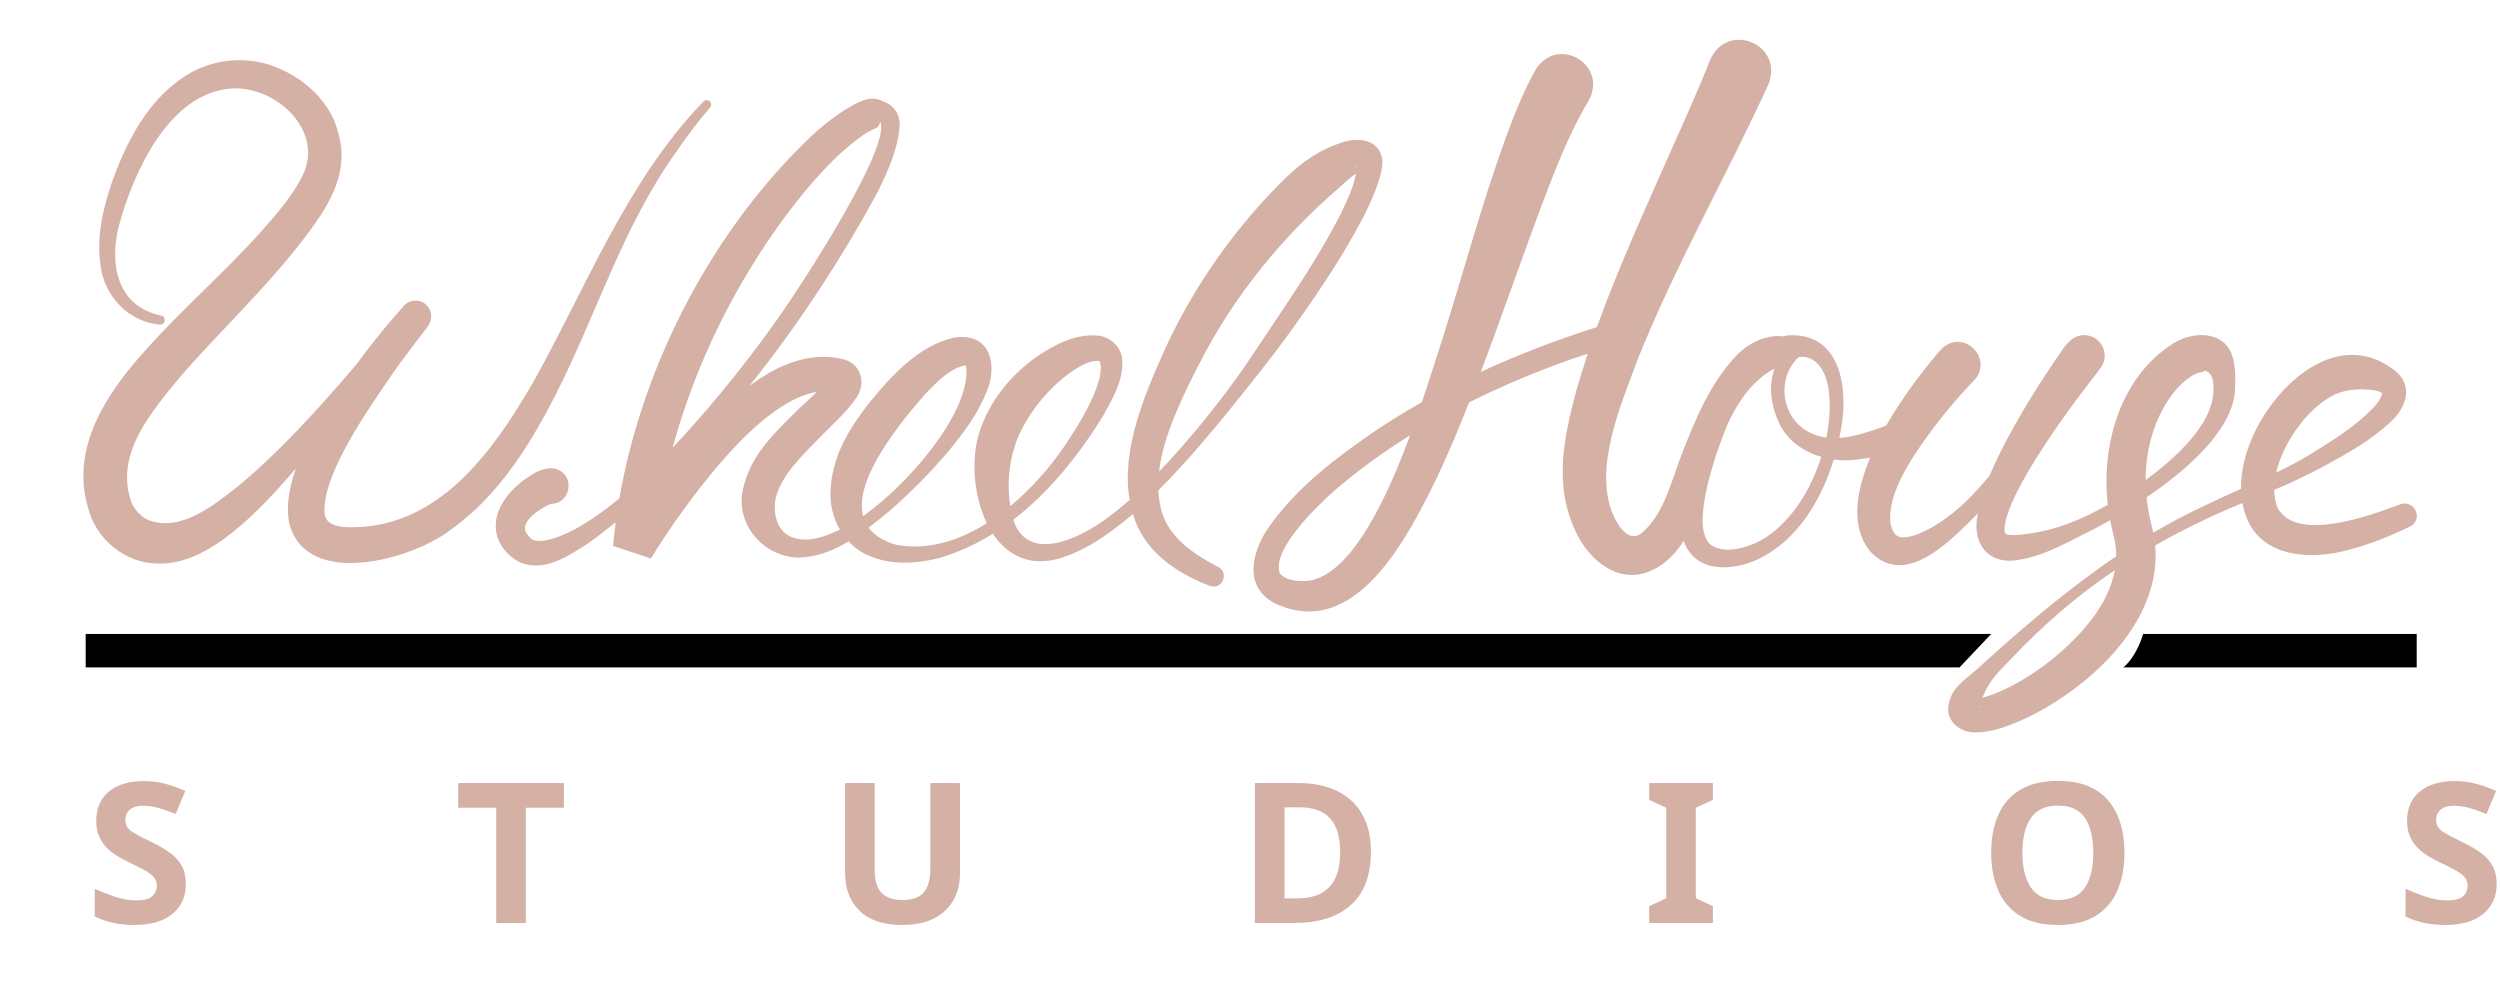
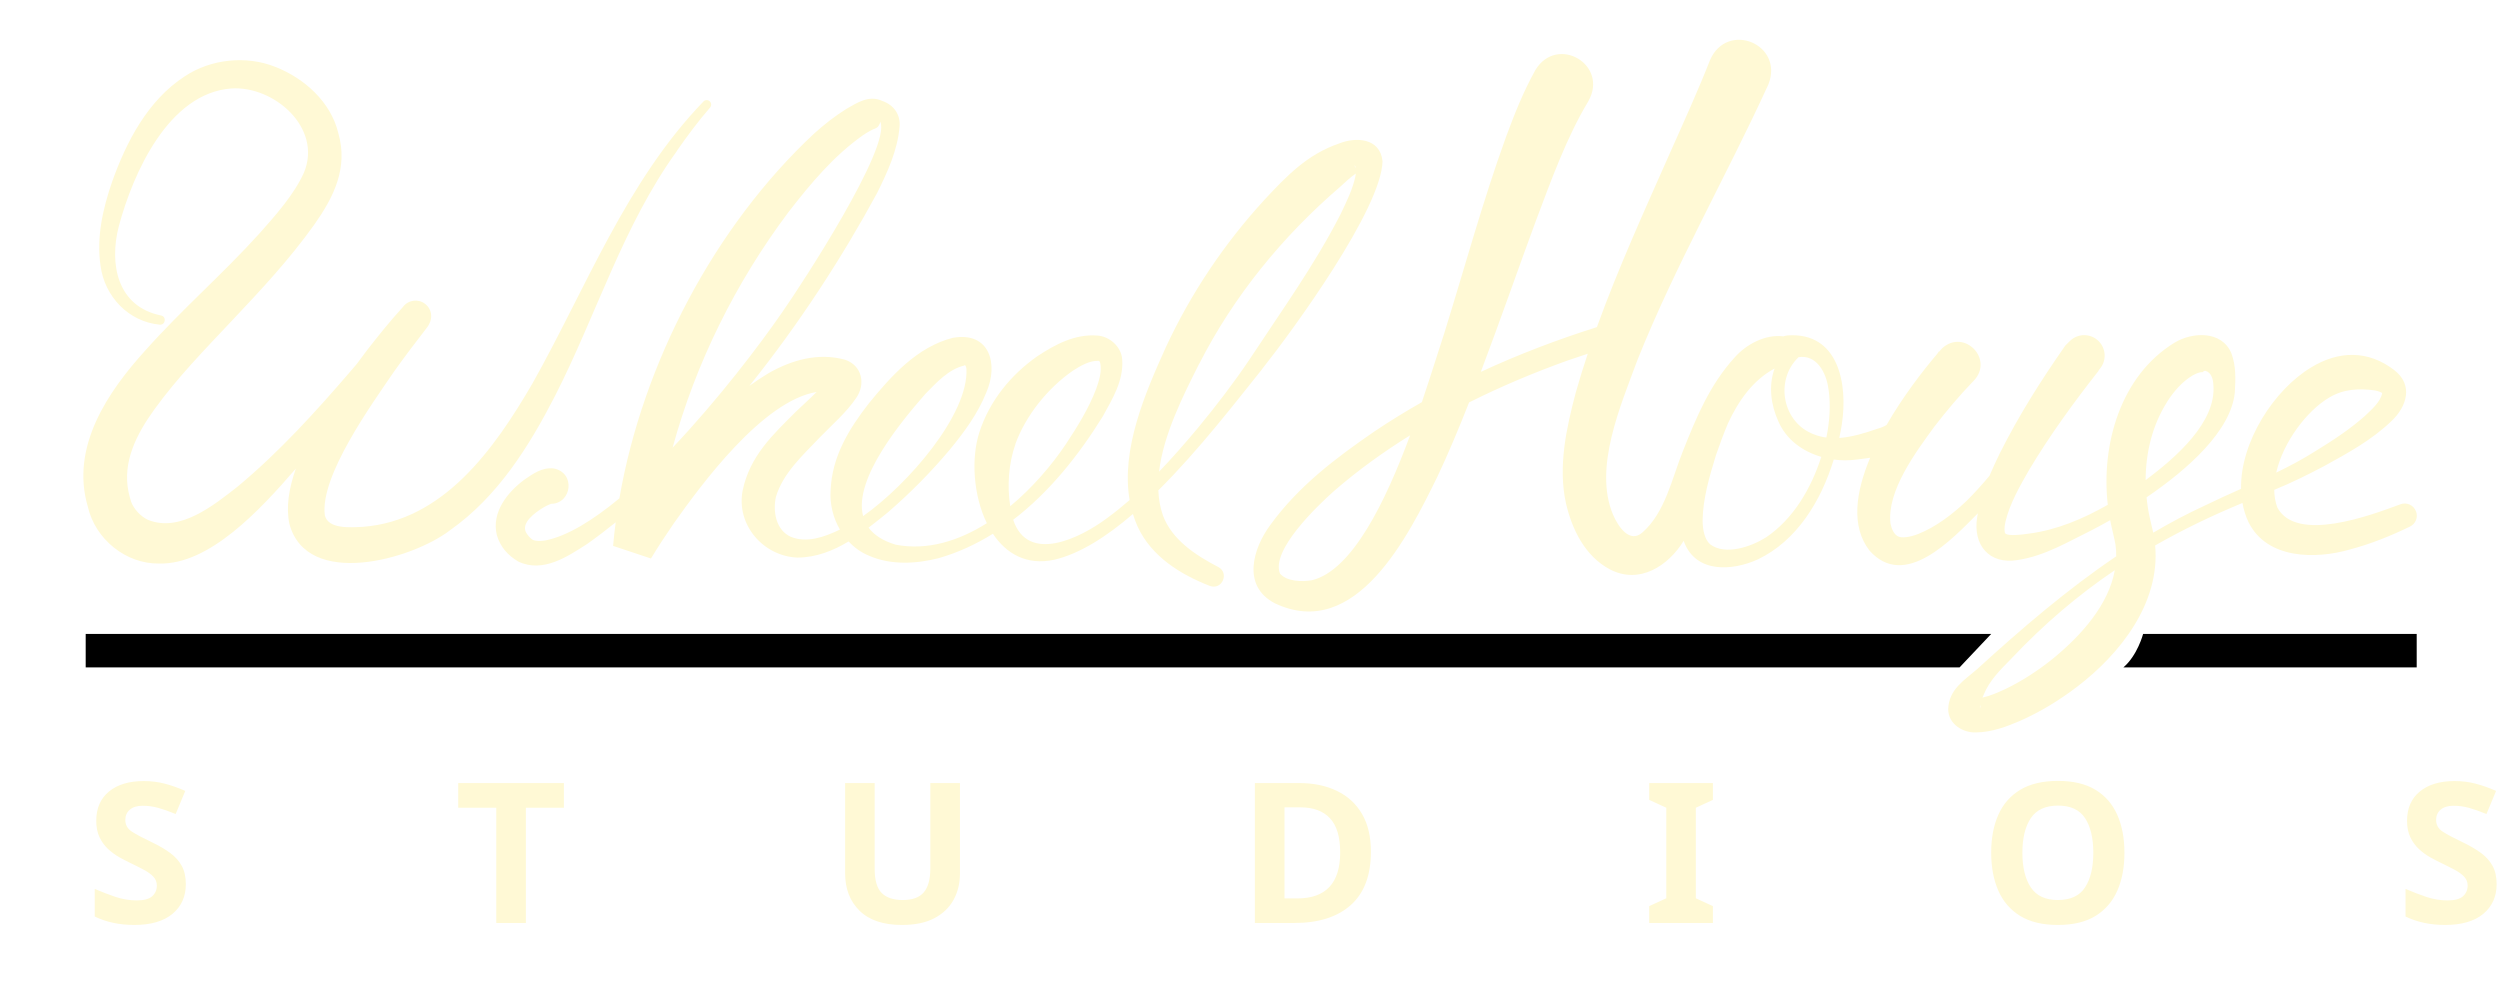
<svg xmlns="http://www.w3.org/2000/svg" id="Layer_1" data-name="Layer 1" width="201" height="79" viewBox="0 0 459.11 193.33">
  <defs>
    <style>
      .cls-1 {
        stroke-width: 0px;
      }

      .cls-2 {
        font-family: CenturyGothic-Bold, 'Century Gothic';
        font-size: 38.56px;
        font-weight: 700;
        letter-spacing: 1.33em;
      }
    </style>
  </defs>
  <text class="cls-2" transform="translate(.47 181.6)">
-     <tspan x="0" y="0" fill="#d4b0a5">STUDIOS</tspan>
+     <tspan x="0" y="0" fill="#fff9d5">STUDIOS</tspan>
  </text>
  <g>
    <polygon class="cls-1" points=".47 124.73 .47 131.31 369.17 131.31 375.39 124.73 .47 124.73" />
    <path class="cls-1" d="m405.28,124.73s-1.11,4.24-3.89,6.59h57.72v-6.59h-53.83Z" />
  </g>
  <g>
    <g>
-       <path class="cls-1" d="m116.8,29.67c2.04-2.94,4.2-5.84,6.52-8.51.31-.36.28-.9-.06-1.22-.36-.34-.92-.32-1.25.04-15.24,15.8-23.08,36.72-33.65,55.49-7.46,12.83-17.47,27-33.39,28.19-2.42.11-6.8.49-7.45-2.28-1-7.69,9.24-21.85,13.68-28.36,2.05-2.87,4.21-5.73,6.35-8.48,1.22-1.47,1.27-3.54-.32-4.77-1.36-1.03-3.3-.76-4.33.61-.03.04-.06.07-.09.11h0c-2.51,2.76-4.78,5.58-7.04,8.49-.6.8-1.25,1.67-1.93,2.59-.38.45-.76.89-1.14,1.34-6.91,8.04-14.15,16.02-22.25,22.76-4.84,3.81-11.47,9.15-17.71,6.62-1.45-.66-2.81-2.14-3.34-3.59-.19-.58-.38-1.36-.51-1.95-1.21-5.94,1.64-11.41,5.09-16.19,4.54-6.3,10.01-11.88,15.42-17.63,5.6-5.93,11.24-11.99,16.03-18.71,3.82-5.4,6.73-11.16,4.74-18.05-1.48-6.12-6.68-10.77-12.36-13-5.74-2.31-12.72-1.56-17.84,1.84-7.32,4.75-11.52,12.95-14.3,20.75-1.82,5.29-3.12,10.92-2.27,16.59.81,5.98,5.49,10.95,11.63,11.53,1.14.1,1.41-1.58.26-1.81-8.57-1.73-10.25-10.05-8.3-17.57,2.83-10.56,9.83-26.15,22.1-27.09,8.45-.58,17.98,7.77,14.33,16.54-1.91,4.28-5.52,8.33-8.74,11.96-7.17,7.94-15.25,14.93-22.45,23.01-7.32,8.07-14.82,18.95-11.34,30.77,1.45,6.4,7.5,11.29,14.02,11.19,9.85.26,19.8-10.45,26.91-18.68-1.36,3.85-1.97,7.59-1.27,10.87,3.44,12.85,24.12,7.02,31.63,1.24,9.36-6.6,15.52-16.46,20.64-26.42,8.2-16.08,13.36-33.48,23.99-48.2Z" fill="#d4b0a5" />
+       <path class="cls-1" d="m116.8,29.67c2.04-2.94,4.2-5.84,6.52-8.51.31-.36.28-.9-.06-1.22-.36-.34-.92-.32-1.25.04-15.24,15.8-23.08,36.72-33.65,55.49-7.46,12.83-17.47,27-33.39,28.19-2.42.11-6.8.49-7.45-2.28-1-7.69,9.24-21.85,13.68-28.36,2.05-2.87,4.21-5.73,6.35-8.48,1.22-1.47,1.27-3.54-.32-4.77-1.36-1.03-3.3-.76-4.33.61-.03.04-.06.07-.09.11h0c-2.51,2.76-4.78,5.58-7.04,8.49-.6.8-1.25,1.67-1.93,2.59-.38.45-.76.89-1.14,1.34-6.91,8.04-14.15,16.02-22.25,22.76-4.84,3.81-11.47,9.15-17.71,6.62-1.45-.66-2.81-2.14-3.34-3.59-.19-.58-.38-1.36-.51-1.95-1.21-5.94,1.64-11.41,5.09-16.19,4.54-6.3,10.01-11.88,15.42-17.63,5.6-5.93,11.24-11.99,16.03-18.71,3.82-5.4,6.73-11.16,4.74-18.05-1.48-6.12-6.68-10.77-12.36-13-5.74-2.31-12.72-1.56-17.84,1.84-7.32,4.75-11.52,12.95-14.3,20.75-1.82,5.29-3.12,10.92-2.27,16.59.81,5.98,5.49,10.95,11.63,11.53,1.14.1,1.41-1.58.26-1.81-8.57-1.73-10.25-10.05-8.3-17.57,2.83-10.56,9.83-26.15,22.1-27.09,8.45-.58,17.98,7.77,14.33,16.54-1.91,4.28-5.52,8.33-8.74,11.96-7.17,7.94-15.25,14.93-22.45,23.01-7.32,8.07-14.82,18.95-11.34,30.77,1.45,6.4,7.5,11.29,14.02,11.19,9.85.26,19.8-10.45,26.91-18.68-1.36,3.85-1.97,7.59-1.27,10.87,3.44,12.85,24.12,7.02,31.63,1.24,9.36-6.6,15.52-16.46,20.64-26.42,8.2-16.08,13.36-33.48,23.99-48.2Z" fill="#fff9d5" />
      <path class="cls-1" d="m92.05,99.1s.01,0,.02,0c0,0,0,0,0,0,0,0,0,0-.01,0Z" />
-       <path class="cls-1" d="m231.98,72.56c6.26-7.9,23.47-31.56,23.65-40.85-.47-4.59-5.26-4.79-8.51-3.49-6.32,2.15-10.38,6.45-14.65,11.01-7.96,8.67-14.55,18.48-19.5,29.15-3.98,8.82-8.83,19.97-7.1,30.01-1.44,1.25-2.92,2.45-4.47,3.58-5.23,3.9-15.55,9.03-18.44.3,7.14-5.45,12.95-12.78,17.64-20.36,1.88-3.44,4.11-6.99,3.81-11.18-.17-2.57-2.56-4.58-4.91-4.71-4.4-.33-8.3,1.77-11.77,4.06-5.23,3.66-9.42,8.78-11.42,14.97-1.66,5.12-1.2,12.43,1.47,17.89-5.52,3.48-11.69,5.43-17.94,4.23-2.57-.77-4.28-1.93-5.33-3.35,1.32-1,2.6-2.04,3.83-3.04,4.38-3.79,8.41-7.86,12.14-12.3,2.81-3.41,5.52-7.07,7.2-11.28,2.42-5.54.68-12.03-6.6-10.73-7.04,1.79-12.17,7.56-16.54,12.92-3.89,5-7.24,10.44-7.5,17.08-.19,2.63.47,5.39,1.83,7.73-3.1,1.48-6.52,2.7-9.66,1.42-2.99-1.35-3.54-5.05-2.94-7.84,1.41-4.74,5.35-8.25,8.79-11.87,2.29-2.36,5.1-4.77,7.01-7.61,1.89-2.69,1.18-6.39-2.19-7.52-5.32-1.46-10.54.07-15.06,2.65-1.3.78-2.55,1.61-3.76,2.49,9.81-12.21,18.38-25.49,25.14-37.97,2.02-4.09,4.03-8.41,4.41-13.08.19-2.27-1.1-4.22-3.41-5.01-2.64-1.24-5.05.43-7.05,1.56-2.37,1.47-4.41,3.12-6.36,4.86-19.5,18.2-33.69,45.05-38.31,71.77-5.2,4.31-10.26,7.45-14.59,8.29-.99.16-1.93.13-2.41-.11-.53-.26-1.06-.97-1.35-1.43-1.04-1.93,1.72-3.92,3.37-4.93.42-.25.86-.47,1.26-.63.11-.04.21-.08.3-.11-.13.02-.27.01-.6-.02.21.03.41.02.61.02.07-.02.14-.04.19-.05.06-.01.1-.02.06,0-.1.02-.17.04-.25.05,4.04-.06,4.85-6.12.48-6.96-2.29-.25-4.04,1.03-5.77,2.21-3.26,2.42-6.53,6.39-5.41,10.91.68,2.34,2.2,4.02,4.23,5.2,4.86,2.33,9.78-1.06,13.52-3.45,1.9-1.34,3.77-2.77,5.63-4.27-.2,1.55-.38,3.1-.51,4.64,0,0,7.45,2.48,7.45,2.48,1.38-2.28,2.93-4.65,4.49-6.91,5.47-7.73,17.51-24.11,28.11-25.86-1.35,1.36-2.91,2.75-4.05,3.85-4.47,4.47-9.11,8.72-10.52,15.59-1.27,6.74,4.09,12.88,10.79,13.15,3.68-.02,7.01-1.34,10.07-3.18,1.11,1.2,2.45,2.17,3.99,2.8,4.36,1.92,9.36,1.6,13.74.49,3.82-1.1,7.36-2.75,10.66-4.8,2.6,3.9,6.61,6.29,12.09,5.11,5.05-1.19,10.32-4.58,15.46-9,.25.83.55,1.64.91,2.45,2.72,5.93,8.49,9.47,14.19,11.69,2.46.93,3.93-2.56,1.67-3.72-4.49-2.32-9.1-5.38-10.87-10.14-.55-1.58-.83-3.23-.9-4.93,8.01-7.95,15.34-17.53,20.46-23.9Zm-78.54-45.98c.89-.6,1.84-1.12,2.57-1.39.35-.15.55-.55.69-.86.16-.3.06-.44.12-.38,2.16,5-15.47,32.02-19.31,37.49-4.43,6.44-12.63,17.22-21.56,26.64,4.55-16.66,12.39-32.46,22.75-46.28,4.31-5.59,9-11.19,14.73-15.21Zm12.09,51.08c2.39-2.44,4.71-5.01,7.82-5.74.12,0,0-.12.09-.12.07.03.25.28.32.72.51,8.96-11.5,22.81-20.33,29.03-1.93-7.35,7.64-18.76,12.11-23.88Zm17.85,9.73c2.01-5.54,6.29-10.97,11.35-14.47,1.56-1,3.3-2,5.04-1.92.06-.02.22.06.32.44.34,1.61-.21,3.42-.81,5.1-1.46,3.84-3.68,7.4-5.95,10.84-2.8,4.17-6.57,8.59-10.95,12.22-.63-4-.32-8.41,1.02-12.21Zm66.82-54.83c.07.15.12.31.15.49-.03-.04-.07-.08-.09-.13-.16-.3-.1-.41-.06-.36Zm-30.66,39.08c6.78-13.36,16.44-25.17,27.76-34.89,1.02-.95,2.02-1.88,3.07-2.6-.02.17-.04.34-.07.51-.52,2.55-1.78,5.08-2.92,7.47-5.08,9.97-11.75,19.21-17.91,28.58-3.15,4.69-6.6,9.17-10.19,13.52-2.45,2.93-4.97,5.82-7.62,8.58.86-7.37,4.84-15.16,7.87-21.19Z" fill="#d4b0a5" />
+       <path class="cls-1" d="m231.98,72.56c6.26-7.9,23.47-31.56,23.65-40.85-.47-4.59-5.26-4.79-8.51-3.49-6.32,2.15-10.38,6.45-14.65,11.01-7.96,8.67-14.55,18.48-19.5,29.15-3.98,8.82-8.83,19.97-7.1,30.01-1.44,1.25-2.92,2.45-4.47,3.58-5.23,3.9-15.55,9.03-18.44.3,7.14-5.45,12.95-12.78,17.64-20.36,1.88-3.44,4.11-6.99,3.81-11.18-.17-2.57-2.56-4.58-4.91-4.71-4.4-.33-8.3,1.77-11.77,4.06-5.23,3.66-9.42,8.78-11.42,14.97-1.66,5.12-1.2,12.43,1.47,17.89-5.52,3.48-11.69,5.43-17.94,4.23-2.57-.77-4.28-1.93-5.33-3.35,1.32-1,2.6-2.04,3.83-3.04,4.38-3.79,8.41-7.86,12.14-12.3,2.81-3.41,5.52-7.07,7.2-11.28,2.42-5.54.68-12.03-6.6-10.73-7.04,1.79-12.17,7.56-16.54,12.92-3.89,5-7.24,10.44-7.5,17.08-.19,2.63.47,5.39,1.83,7.73-3.1,1.48-6.52,2.7-9.66,1.42-2.99-1.35-3.54-5.05-2.94-7.84,1.41-4.74,5.35-8.25,8.79-11.87,2.29-2.36,5.1-4.77,7.01-7.61,1.89-2.69,1.18-6.39-2.19-7.52-5.32-1.46-10.54.07-15.06,2.65-1.3.78-2.55,1.61-3.76,2.49,9.81-12.21,18.38-25.49,25.14-37.97,2.02-4.09,4.03-8.41,4.41-13.08.19-2.27-1.1-4.22-3.41-5.01-2.64-1.24-5.05.43-7.05,1.56-2.37,1.47-4.41,3.12-6.36,4.86-19.5,18.2-33.69,45.05-38.31,71.77-5.2,4.31-10.26,7.45-14.59,8.29-.99.16-1.93.13-2.41-.11-.53-.26-1.06-.97-1.35-1.43-1.04-1.93,1.72-3.92,3.37-4.93.42-.25.86-.47,1.26-.63.11-.04.21-.08.3-.11-.13.02-.27.01-.6-.02.21.03.41.02.61.02.07-.02.14-.04.19-.05.06-.01.1-.02.06,0-.1.02-.17.04-.25.05,4.04-.06,4.85-6.12.48-6.96-2.29-.25-4.04,1.03-5.77,2.21-3.26,2.42-6.53,6.39-5.41,10.91.68,2.34,2.2,4.02,4.23,5.2,4.86,2.33,9.78-1.06,13.52-3.45,1.9-1.34,3.77-2.77,5.63-4.27-.2,1.55-.38,3.1-.51,4.64,0,0,7.45,2.48,7.45,2.48,1.38-2.28,2.93-4.65,4.49-6.91,5.47-7.73,17.51-24.11,28.11-25.86-1.35,1.36-2.91,2.75-4.05,3.85-4.47,4.47-9.11,8.72-10.52,15.59-1.27,6.74,4.09,12.88,10.79,13.15,3.68-.02,7.01-1.34,10.07-3.18,1.11,1.2,2.45,2.17,3.99,2.8,4.36,1.92,9.36,1.6,13.74.49,3.82-1.1,7.36-2.75,10.66-4.8,2.6,3.9,6.61,6.29,12.09,5.11,5.05-1.19,10.32-4.58,15.46-9,.25.83.55,1.64.91,2.45,2.72,5.93,8.49,9.47,14.19,11.69,2.46.93,3.93-2.56,1.67-3.72-4.49-2.32-9.1-5.38-10.87-10.14-.55-1.58-.83-3.23-.9-4.93,8.01-7.95,15.34-17.53,20.46-23.9Zm-78.54-45.98c.89-.6,1.84-1.12,2.57-1.39.35-.15.55-.55.69-.86.16-.3.06-.44.12-.38,2.16,5-15.47,32.02-19.31,37.49-4.43,6.44-12.63,17.22-21.56,26.64,4.55-16.66,12.39-32.46,22.75-46.28,4.31-5.59,9-11.19,14.73-15.21Zm12.09,51.08c2.39-2.44,4.71-5.01,7.82-5.74.12,0,0-.12.09-.12.07.03.25.28.32.72.51,8.96-11.5,22.81-20.33,29.03-1.93-7.35,7.64-18.76,12.11-23.88Zm17.85,9.73c2.01-5.54,6.29-10.97,11.35-14.47,1.56-1,3.3-2,5.04-1.92.06-.02.22.06.32.44.34,1.61-.21,3.42-.81,5.1-1.46,3.84-3.68,7.4-5.95,10.84-2.8,4.17-6.57,8.59-10.95,12.22-.63-4-.32-8.41,1.02-12.21Zm66.82-54.83c.07.15.12.31.15.49-.03-.04-.07-.08-.09-.13-.16-.3-.1-.41-.06-.36Zm-30.66,39.08c6.78-13.36,16.44-25.17,27.76-34.89,1.02-.95,2.02-1.88,3.07-2.6-.02.17-.04.34-.07.51-.52,2.55-1.78,5.08-2.92,7.47-5.08,9.97-11.75,19.21-17.91,28.58-3.15,4.69-6.6,9.17-10.19,13.52-2.45,2.93-4.97,5.82-7.62,8.58.86-7.37,4.84-15.16,7.87-21.19Z" fill="#fff9d5" />
    </g>
-     <path class="cls-1" d="m458.96,100.59c-.47-1.23-1.85-1.84-3.08-1.36-5.86,2.18-20.43,7.63-24.18.64-.41-1.09-.61-2.27-.62-3.49,3.37-1.37,6.69-3.02,9.87-4.7,4.62-2.54,9.3-5.09,13.16-8.8,3.06-2.85,4.41-7.13.56-10.08-5.18-3.97-10.95-3.77-16.26-.55-7.31,4.35-14.03,14.67-13.86,23.93-2.37,1.06-4.73,2.12-7.06,3.26-3.51,1.62-6.91,3.42-10.22,5.37-.34-1.63-.82-3.28-1.05-4.91-.11-.68-.19-1.36-.26-2.05,8.18-5.55,16.6-13.1,17.36-20.59.14-2.53.29-5.19-.68-7.76-1.89-4.51-7.69-4.19-11.17-2.08-10.63,6.49-14.49,20.07-13.14,31.9-4.85,2.77-10.07,4.97-15.5,5.67-1.79.28-3.96.45-4.56.05-.23-.15-.15-.17-.23-.49-.07-.39-.02-1.14.16-1.92.81-3.44,2.82-7,4.65-10.17,4.03-6.76,8.83-13.35,13.69-19.53l-.04-.03c.12-.15.24-.3.36-.45,1.23-1.57,1.13-3.84-.3-5.3-1.56-1.59-4.11-1.61-5.69-.05,0,0-.88.87-.88.87-4.8,6.86-9.19,13.8-12.97,21.35-.69,1.44-1.36,2.86-1.97,4.3-1.44,1.72-2.94,3.39-4.53,4.96-2.75,2.61-6.01,5.1-9.48,6.48-1.62.65-3.34.86-4.01.46-.83-.43-1.26-1.53-1.46-2.53-.72-6.38,4.93-13.97,8.66-19.08,2.33-3.02,4.94-6.12,7.55-8.82h0c.05-.05.09-.1.14-.14,4.11-4.22-1.81-10.38-6.19-6.42-.19.21-.38.43-.58.66,0,0-.05-.04-.05-.04-.12.17-.24.34-.36.51-2.93,3.44-6.78,8.47-9.94,13.96-.5.3-1.07.54-1.73.72-2.37.81-4.98,1.65-7.57,1.83.19-.9.36-1.79.5-2.68,1.22-7.86-.6-18.23-10.71-17.49-.29.03-.54.09-.77.18-3.59-.45-7.3,1.56-9.57,4.11-4.96,5.43-7.59,11.87-10.21,18.45-2.18,5.42-3.49,12.1-7.98,16.03-2.49,2.21-4.75-1.12-5.77-3.49-3.89-9.2,1.47-21.41,4.83-30.54,7.46-18.61,17.35-35.83,25.74-54.15,3.1-7.89-8.06-12.51-11.47-4.82-2.34,5.96-5.11,12.06-7.83,18.16-5.02,11.35-10.21,22.71-14.45,34.43-7.79,2.47-15.44,5.37-22.84,8.81,3.89-10.29,7.61-21.02,10.86-29.79,2.97-7.89,6.06-16.45,10.3-23.47,4.07-7.22-6.15-13.15-10.42-6.14-2.47,4.46-4.16,8.8-5.77,13.14-4.62,12.75-8.17,25.85-12.17,38.68-1.09,3.27-2.57,8.14-4.4,13.54-3.17,1.8-6.28,3.71-9.32,5.75-7.62,5.24-14.98,10.78-20.52,18.44-3.4,4.61-5.61,11.97.89,15.37,15.98,7.61,26.33-13.33,31.99-24.87,2.08-4.39,4.18-9.39,6.25-14.64,6.28-3.15,12.78-5.88,19.36-8.24,1.32-.46,2.65-.91,3.99-1.34-.84,2.52-1.63,5.05-2.35,7.61-1.84,6.95-3.54,14.59-1.93,21.85,1.19,5.09,3.7,10.33,8.62,12.96,5.84,3.06,11.54-.71,14.54-5.62.03.09.05.17.08.26,2.37,6.16,9.49,5.69,14.51,3.4,7.7-3.68,12.44-11.51,14.93-19.64,1.51.2,3.04.2,4.51,0,.47-.05,1.42-.17,1.89-.24.26-.04.51-.08.77-.12-2.85,6.75-3.82,13.5-.15,18.25,6.92,7.84,16.24-2.18,21.34-7.31-.05.26-.1.51-.14.77-.88,5.44,2.35,9.35,7.95,8.42,5.39-.8,10.04-3.65,14.81-5.99,1.04-.54,2.19-1.16,3.41-1.85.31,1.6.75,3.2,1.04,4.77.11.79.16,1.57.15,2.34-9.72,6.57-18.69,14.28-27.37,22.2-2.47,2.15-5.54,3.93-5.69,7.84,0,3.03,2.97,4.71,5.46,4.61,3.14-.03,6.12-1.18,8.71-2.29,4.03-1.79,7.71-4.05,11.17-6.68,8.46-6.45,16.41-16.47,15.38-27.82,5.41-3.09,11.1-5.84,17.18-8.36.23,1.31.62,2.59,1.2,3.8,3.64,7.31,13.23,7.29,19.92,5.36,4.19-1.11,8.1-2.7,11.85-4.52,1.09-.53,1.62-1.82,1.18-2.97Zm-217.25,13.58c-1.99.34-4.97.23-6.26-1.32-1.8-4.56,7.23-13.21,10.68-16.28,4.67-4.04,9.68-7.66,14.93-10.92-4.8,12.95-11.38,26.61-19.34,28.52Zm101.68-37.56c.44,3.08.22,6.32-.43,9.48-.81-.1-1.6-.3-2.38-.6-6.27-2.28-7.84-10.68-3.1-15.21,3.43-.57,5.47,2.86,5.9,6.33Zm-12.32,29.13c-2.89,1.83-8,3.6-10.96,1.37-1.06-.91-1.5-2.74-1.5-4.74.05-4.2,1.32-8.55,2.57-12.63.02-.06.04-.11.05-.17.71-2.07,1.49-4.18,2.36-6.25,2.06-4.46,4.95-8.57,9.18-10.81-1.23,3.37-.73,7.18.75,10.41,1.54,3.58,4.78,5.91,8.44,6.97-1.97,6.15-5.48,12.22-10.9,15.86Zm78.9-26.64c1.36-2.11,2.99-4.01,5.07-5.24.77-.42,1.35-.65,1.97-.65.06,0,.06-.06.13-.13.07-.07.23-.14.46-.1,1.05.32,1.46,1.55,1.5,2.7.67,7.39-7.43,14.37-13.32,18.79,0-5.41,1.33-10.83,4.2-15.36Zm-36.79,59.85c0-.07.03-.15.04-.22.04.16.05.29.04.37-.05.33-.13.11-.08-.15Zm14.59-9.55c-2.94,2.4-6.18,4.53-9.54,6.15-1.55.72-3.06,1.38-4.56,1.71.08-.2.16-.41.26-.61,1.13-2.78,3.29-4.9,5.39-7.03,6.49-6.88,13.2-12.57,20.39-17.43-1.23,6.84-6.59,12.78-11.94,17.21Zm54.15-51.19c2.81-1.69,5.87-1.82,8.91-1.4.74.11,1.33.41,1.41.47.04.03.06-.03.08.05-.29,1.71-2.07,3.24-3.39,4.5-2.87,2.56-6.24,4.79-9.66,6.88-2.51,1.6-5.13,2.99-7.8,4.28,1.35-5.98,6.03-12.2,10.46-14.79Z" fill="#d4b0a5" />
+     <path class="cls-1" d="m458.96,100.59c-.47-1.23-1.85-1.84-3.08-1.36-5.86,2.18-20.43,7.63-24.18.64-.41-1.09-.61-2.27-.62-3.49,3.37-1.37,6.69-3.02,9.87-4.7,4.62-2.54,9.3-5.09,13.16-8.8,3.06-2.85,4.41-7.13.56-10.08-5.18-3.97-10.95-3.77-16.26-.55-7.31,4.35-14.03,14.67-13.86,23.93-2.37,1.06-4.73,2.12-7.06,3.26-3.51,1.62-6.91,3.42-10.22,5.37-.34-1.63-.82-3.28-1.05-4.91-.11-.68-.19-1.36-.26-2.05,8.18-5.55,16.6-13.1,17.36-20.59.14-2.53.29-5.19-.68-7.76-1.89-4.51-7.69-4.19-11.17-2.08-10.63,6.49-14.49,20.07-13.14,31.9-4.85,2.77-10.07,4.97-15.5,5.67-1.79.28-3.96.45-4.56.05-.23-.15-.15-.17-.23-.49-.07-.39-.02-1.14.16-1.92.81-3.44,2.82-7,4.65-10.17,4.03-6.76,8.83-13.35,13.69-19.53l-.04-.03c.12-.15.24-.3.36-.45,1.23-1.57,1.13-3.84-.3-5.3-1.56-1.59-4.11-1.61-5.69-.05,0,0-.88.87-.88.87-4.8,6.86-9.19,13.8-12.97,21.35-.69,1.44-1.36,2.86-1.97,4.3-1.44,1.72-2.94,3.39-4.53,4.96-2.75,2.61-6.01,5.1-9.48,6.48-1.62.65-3.34.86-4.01.46-.83-.43-1.26-1.53-1.46-2.53-.72-6.38,4.93-13.97,8.66-19.08,2.33-3.02,4.94-6.12,7.55-8.82h0c.05-.05.09-.1.14-.14,4.11-4.22-1.81-10.38-6.19-6.42-.19.21-.38.43-.58.66,0,0-.05-.04-.05-.04-.12.17-.24.34-.36.51-2.93,3.44-6.78,8.47-9.94,13.96-.5.3-1.07.54-1.73.72-2.37.81-4.98,1.65-7.57,1.83.19-.9.36-1.79.5-2.68,1.22-7.86-.6-18.23-10.71-17.49-.29.03-.54.09-.77.18-3.59-.45-7.3,1.56-9.57,4.11-4.96,5.43-7.59,11.87-10.21,18.45-2.18,5.42-3.49,12.1-7.98,16.03-2.49,2.21-4.75-1.12-5.77-3.49-3.89-9.2,1.47-21.41,4.83-30.54,7.46-18.61,17.35-35.83,25.74-54.15,3.1-7.89-8.06-12.51-11.47-4.82-2.34,5.96-5.11,12.06-7.83,18.16-5.02,11.35-10.21,22.71-14.45,34.43-7.79,2.47-15.44,5.37-22.84,8.81,3.89-10.29,7.61-21.02,10.86-29.79,2.97-7.89,6.06-16.45,10.3-23.47,4.07-7.22-6.15-13.15-10.42-6.14-2.47,4.46-4.16,8.8-5.77,13.14-4.62,12.75-8.17,25.85-12.17,38.68-1.09,3.27-2.57,8.14-4.4,13.54-3.17,1.8-6.28,3.71-9.32,5.75-7.62,5.24-14.98,10.78-20.52,18.44-3.4,4.61-5.61,11.97.89,15.37,15.98,7.61,26.33-13.33,31.99-24.87,2.08-4.39,4.18-9.39,6.25-14.64,6.28-3.15,12.78-5.88,19.36-8.24,1.32-.46,2.65-.91,3.99-1.34-.84,2.52-1.63,5.05-2.35,7.61-1.84,6.95-3.54,14.59-1.93,21.85,1.19,5.09,3.7,10.33,8.62,12.96,5.84,3.06,11.54-.71,14.54-5.62.03.09.05.17.08.26,2.37,6.16,9.49,5.69,14.51,3.4,7.7-3.68,12.44-11.51,14.93-19.64,1.51.2,3.04.2,4.51,0,.47-.05,1.42-.17,1.89-.24.26-.04.51-.08.77-.12-2.85,6.75-3.82,13.5-.15,18.25,6.92,7.84,16.24-2.18,21.34-7.31-.05.26-.1.51-.14.77-.88,5.44,2.35,9.35,7.95,8.42,5.39-.8,10.04-3.65,14.81-5.99,1.04-.54,2.19-1.16,3.41-1.85.31,1.6.75,3.2,1.04,4.77.11.79.16,1.57.15,2.34-9.72,6.57-18.69,14.28-27.37,22.2-2.47,2.15-5.54,3.93-5.69,7.84,0,3.03,2.97,4.71,5.46,4.61,3.14-.03,6.12-1.18,8.71-2.29,4.03-1.79,7.71-4.05,11.17-6.68,8.46-6.45,16.41-16.47,15.38-27.82,5.41-3.09,11.1-5.84,17.18-8.36.23,1.31.62,2.59,1.2,3.8,3.64,7.31,13.23,7.29,19.92,5.36,4.19-1.11,8.1-2.7,11.85-4.52,1.09-.53,1.62-1.82,1.18-2.97Zm-217.25,13.58c-1.99.34-4.97.23-6.26-1.32-1.8-4.56,7.23-13.21,10.68-16.28,4.67-4.04,9.68-7.66,14.93-10.92-4.8,12.95-11.38,26.61-19.34,28.52Zm101.68-37.56c.44,3.08.22,6.32-.43,9.48-.81-.1-1.6-.3-2.38-.6-6.27-2.28-7.84-10.68-3.1-15.21,3.43-.57,5.47,2.86,5.9,6.33Zm-12.32,29.13c-2.89,1.83-8,3.6-10.96,1.37-1.06-.91-1.5-2.74-1.5-4.74.05-4.2,1.32-8.55,2.57-12.63.02-.06.04-.11.05-.17.71-2.07,1.49-4.18,2.36-6.25,2.06-4.46,4.95-8.57,9.18-10.81-1.23,3.37-.73,7.18.75,10.41,1.54,3.58,4.78,5.91,8.44,6.97-1.97,6.15-5.48,12.22-10.9,15.86Zm78.9-26.64c1.36-2.11,2.99-4.01,5.07-5.24.77-.42,1.35-.65,1.97-.65.06,0,.06-.06.13-.13.07-.07.23-.14.46-.1,1.05.32,1.46,1.55,1.5,2.7.67,7.39-7.43,14.37-13.32,18.79,0-5.41,1.33-10.83,4.2-15.36Zm-36.79,59.85c0-.07.03-.15.04-.22.04.16.05.29.04.37-.05.33-.13.11-.08-.15Zm14.59-9.55c-2.94,2.4-6.18,4.53-9.54,6.15-1.55.72-3.06,1.38-4.56,1.71.08-.2.16-.41.26-.61,1.13-2.78,3.29-4.9,5.39-7.03,6.49-6.88,13.2-12.57,20.39-17.43-1.23,6.84-6.59,12.78-11.94,17.21Zm54.15-51.19c2.81-1.69,5.87-1.82,8.91-1.4.74.11,1.33.41,1.41.47.04.03.06-.03.08.05-.29,1.71-2.07,3.24-3.39,4.5-2.87,2.56-6.24,4.79-9.66,6.88-2.51,1.6-5.13,2.99-7.8,4.28,1.35-5.98,6.03-12.2,10.46-14.79Z" fill="#fff9d5" />
  </g>
</svg>
